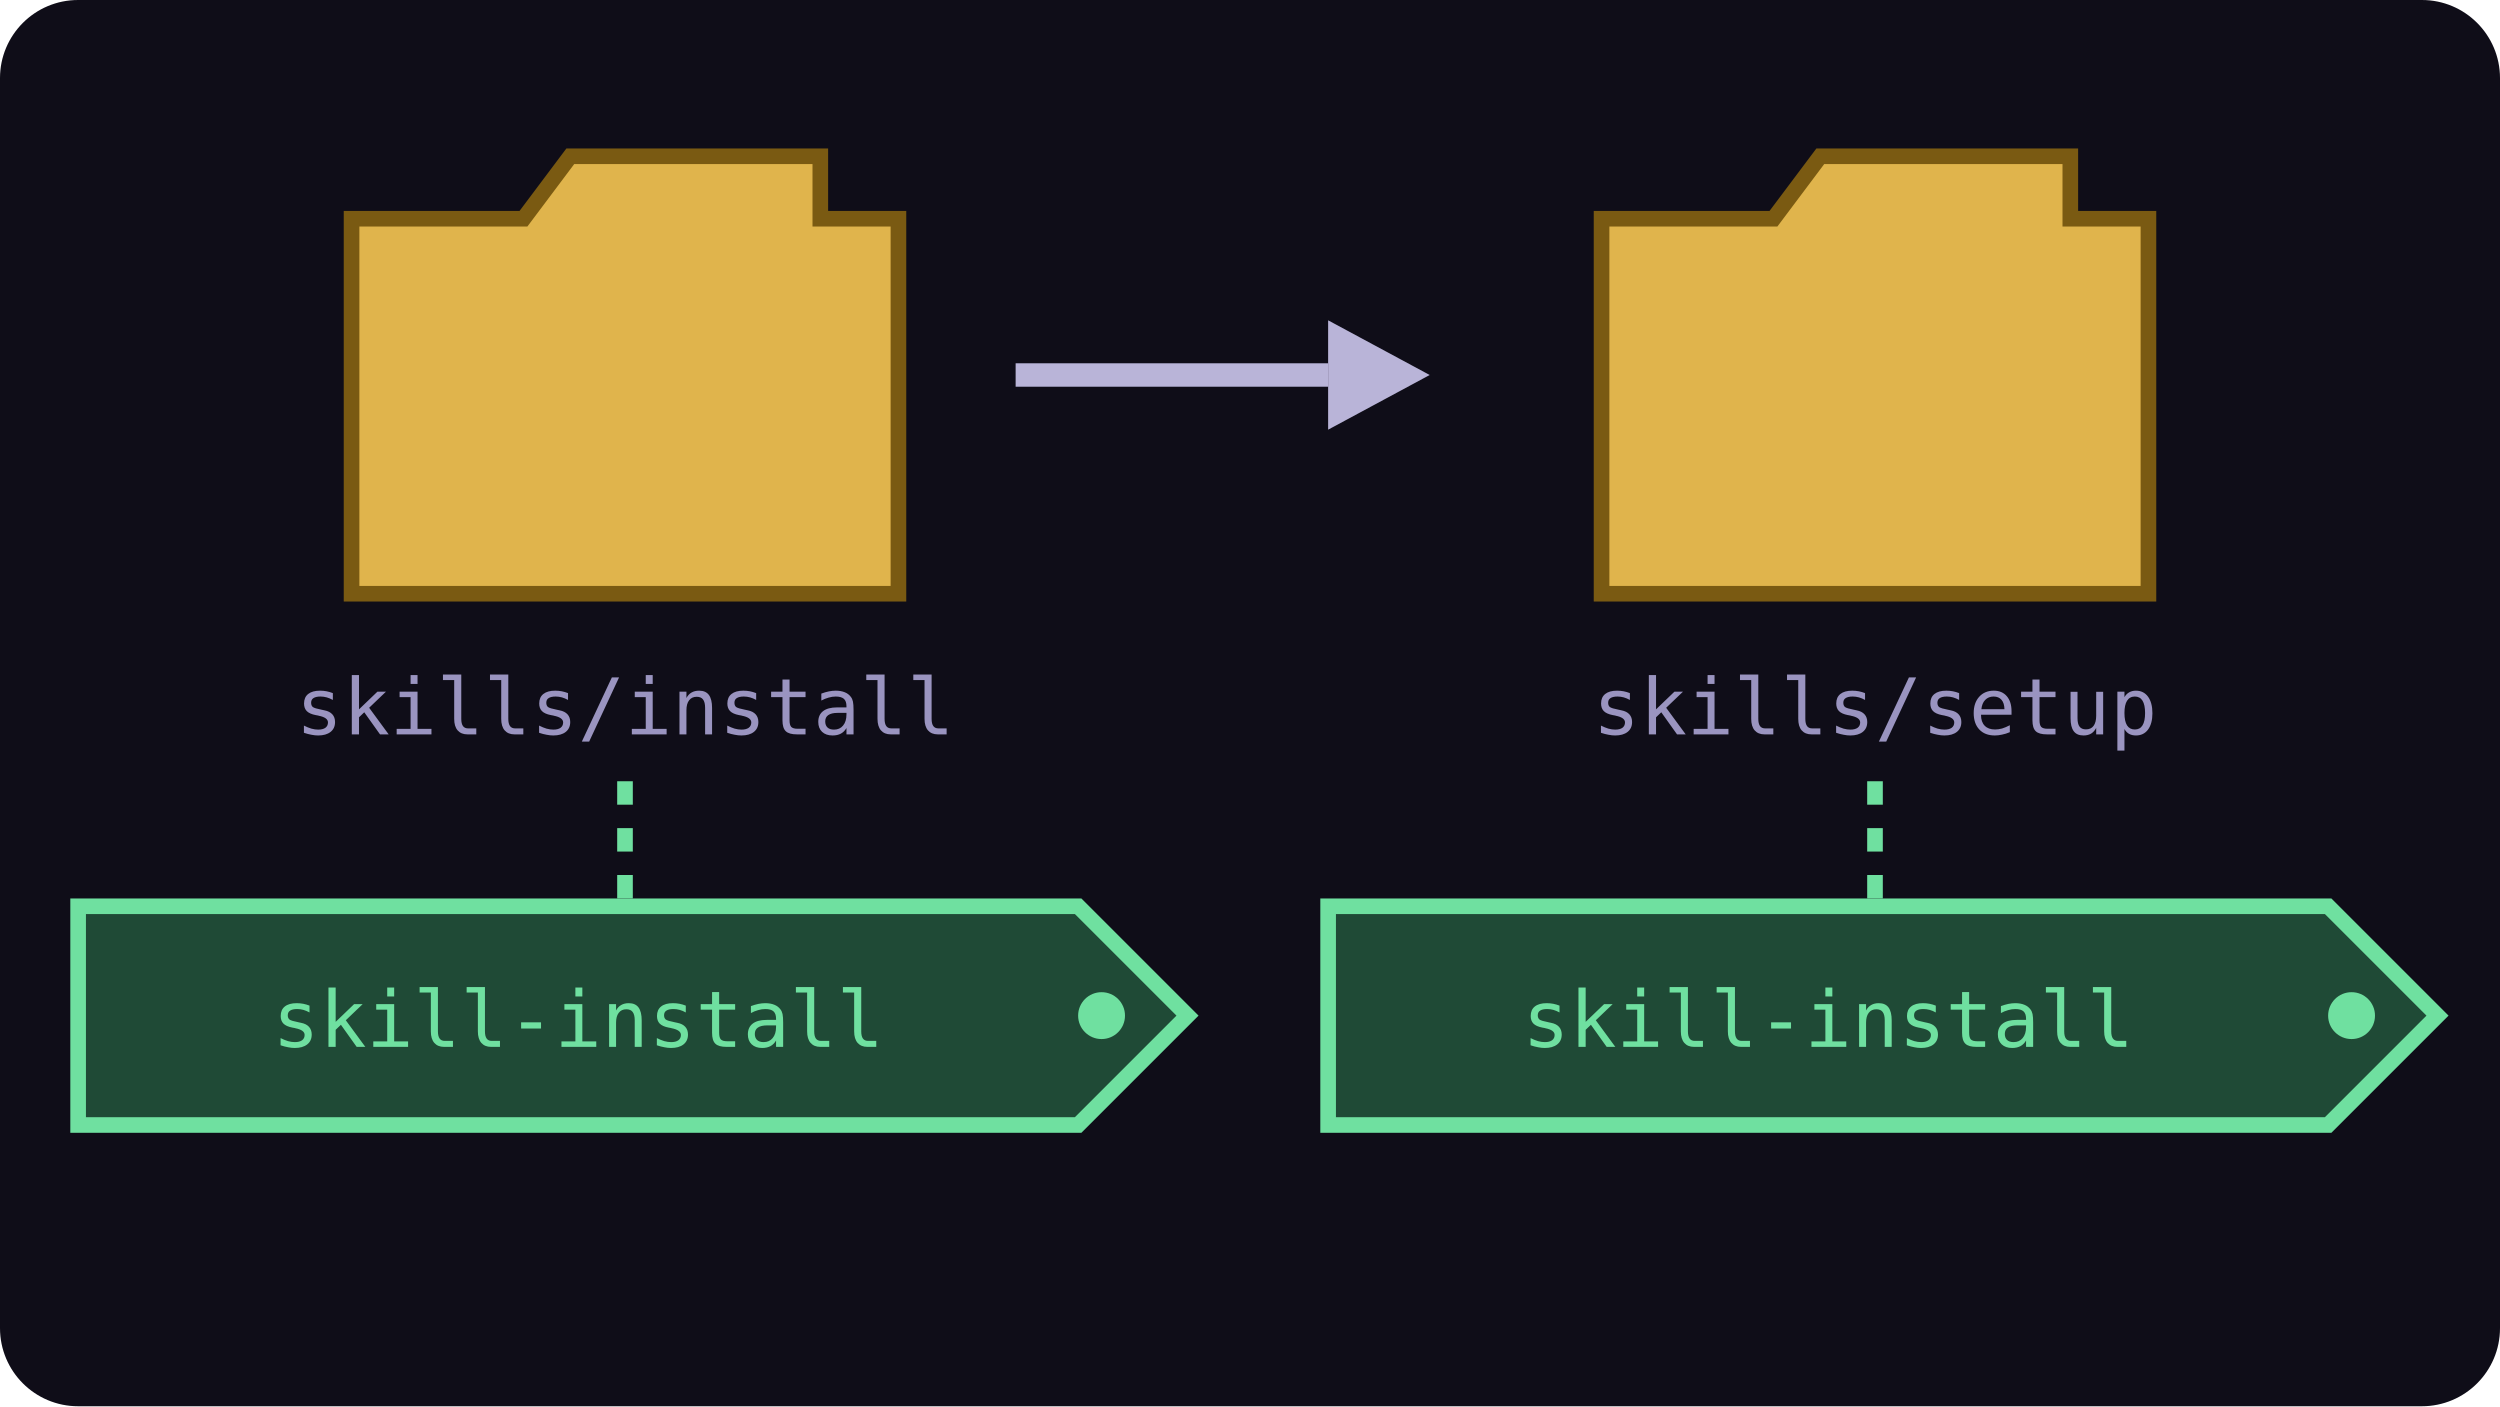
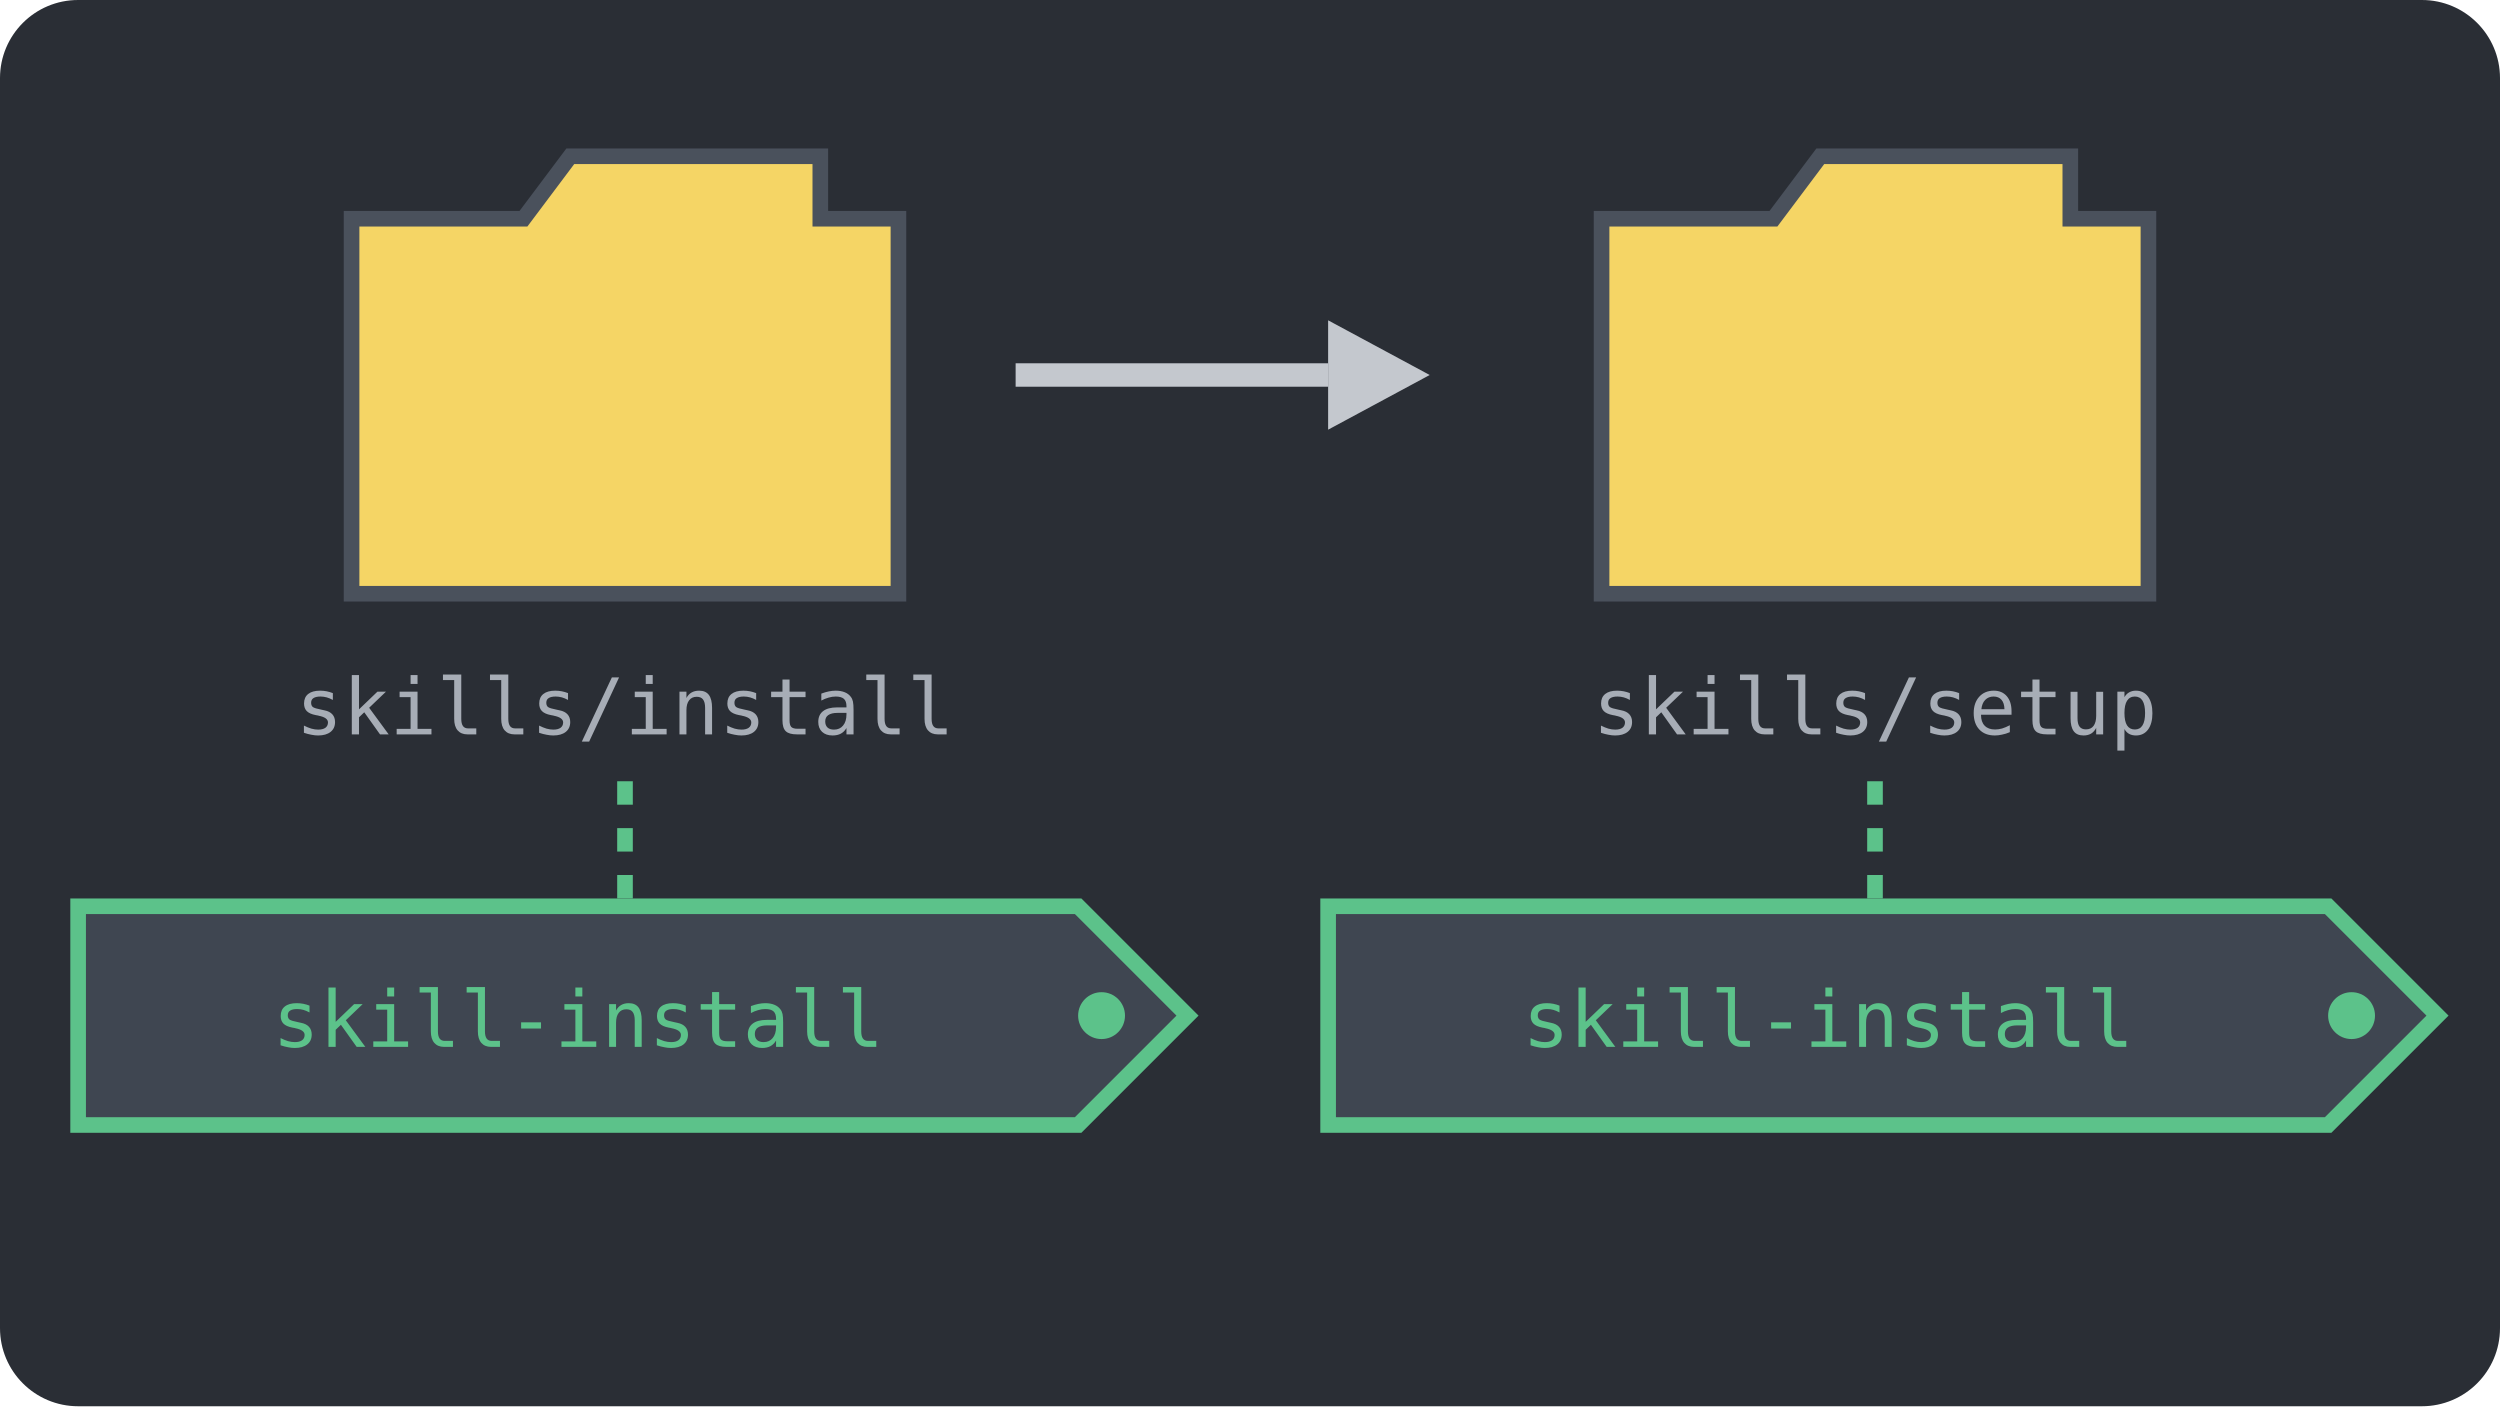
<svg xmlns="http://www.w3.org/2000/svg" viewBox="0 0 320 180" width="320" height="180" font-family="ui-monospace,Menlo,monospace">
-   <rect width="320" height="180" rx="10" fill="#0f0d18" />
+   <rect width="320" height="180" rx="10" fill="#2a2e35" />
  <g transform="translate(45,20)">
-     <path d="M0 8 H22 L28 0 H60 V8 H70 V56 H0 Z" fill="#e0b44c" stroke="#7a5a12" stroke-width="2" />
+     <path d="M0 8 H22 L28 0 H60 V8 H70 V56 H0 Z" fill="#f5d565" stroke="#4a515c" stroke-width="2" />
  </g>
-   <text x="80" y="94" text-anchor="middle" fill="#9a94c0" font-size="10">skills/install</text>
-   <path d="M130 48 h40" stroke="#b9b4d8" stroke-width="3" />
-   <polygon points="170,41 183,48 170,55" fill="#b9b4d8" />
+   <text x="80" y="94" text-anchor="middle" fill="#a7adb6" font-size="10">skills/install</text>
+   <path d="M130 48 h40" stroke="#c4c8ce" stroke-width="3" />
+   <polygon points="170,41 183,48 170,55" fill="#c4c8ce" />
  <g transform="translate(205,20)">
-     <path d="M0 8 H22 L28 0 H60 V8 H70 V56 H0 Z" fill="#e0b44c" stroke="#7a5a12" stroke-width="2" />
+     <path d="M0 8 H22 L28 0 H60 V8 H70 V56 H0 Z" fill="#f5d565" stroke="#4a515c" stroke-width="2" />
  </g>
-   <text x="240" y="94" text-anchor="middle" fill="#9a94c0" font-size="10">skills/setup</text>
-   <line x1="80" y1="100" x2="80" y2="116" stroke="#6fe0a0" stroke-width="2" stroke-dasharray="3 3" />
-   <line x1="240" y1="100" x2="240" y2="116" stroke="#6fe0a0" stroke-width="2" stroke-dasharray="3 3" />
+   <text x="240" y="94" text-anchor="middle" fill="#a7adb6" font-size="10">skills/setup</text>
+   <line x1="80" y1="100" x2="80" y2="116" stroke="#5cc28a" stroke-width="2" stroke-dasharray="3 3" />
+   <line x1="240" y1="100" x2="240" y2="116" stroke="#5cc28a" stroke-width="2" stroke-dasharray="3 3" />
  <g transform="translate(10,116)">
-     <path d="M0 0 H128 L142 14 L128 28 H0 Z" fill="#1f4a36" stroke="#6fe0a0" stroke-width="2" />
-     <circle cx="131" cy="14" r="3" fill="#6fe0a0" />
-     <text x="64" y="18" text-anchor="middle" fill="#6fe0a0" font-size="10">skill-install</text>
+     <path d="M0 0 H128 L142 14 L128 28 H0 Z" fill="#3f4651" stroke="#5cc28a" stroke-width="2" />
+     <circle cx="131" cy="14" r="3" fill="#5cc28a" />
+     <text x="64" y="18" text-anchor="middle" fill="#5cc28a" font-size="10">skill-install</text>
  </g>
  <g transform="translate(170,116)">
-     <path d="M0 0 H128 L142 14 L128 28 H0 Z" fill="#1f4a36" stroke="#6fe0a0" stroke-width="2" />
-     <circle cx="131" cy="14" r="3" fill="#6fe0a0" />
-     <text x="64" y="18" text-anchor="middle" fill="#6fe0a0" font-size="10">skill-install</text>
+     <path d="M0 0 H128 L142 14 L128 28 H0 Z" fill="#3f4651" stroke="#5cc28a" stroke-width="2" />
+     <circle cx="131" cy="14" r="3" fill="#5cc28a" />
+     <text x="64" y="18" text-anchor="middle" fill="#5cc28a" font-size="10">skill-install</text>
  </g>
</svg>
